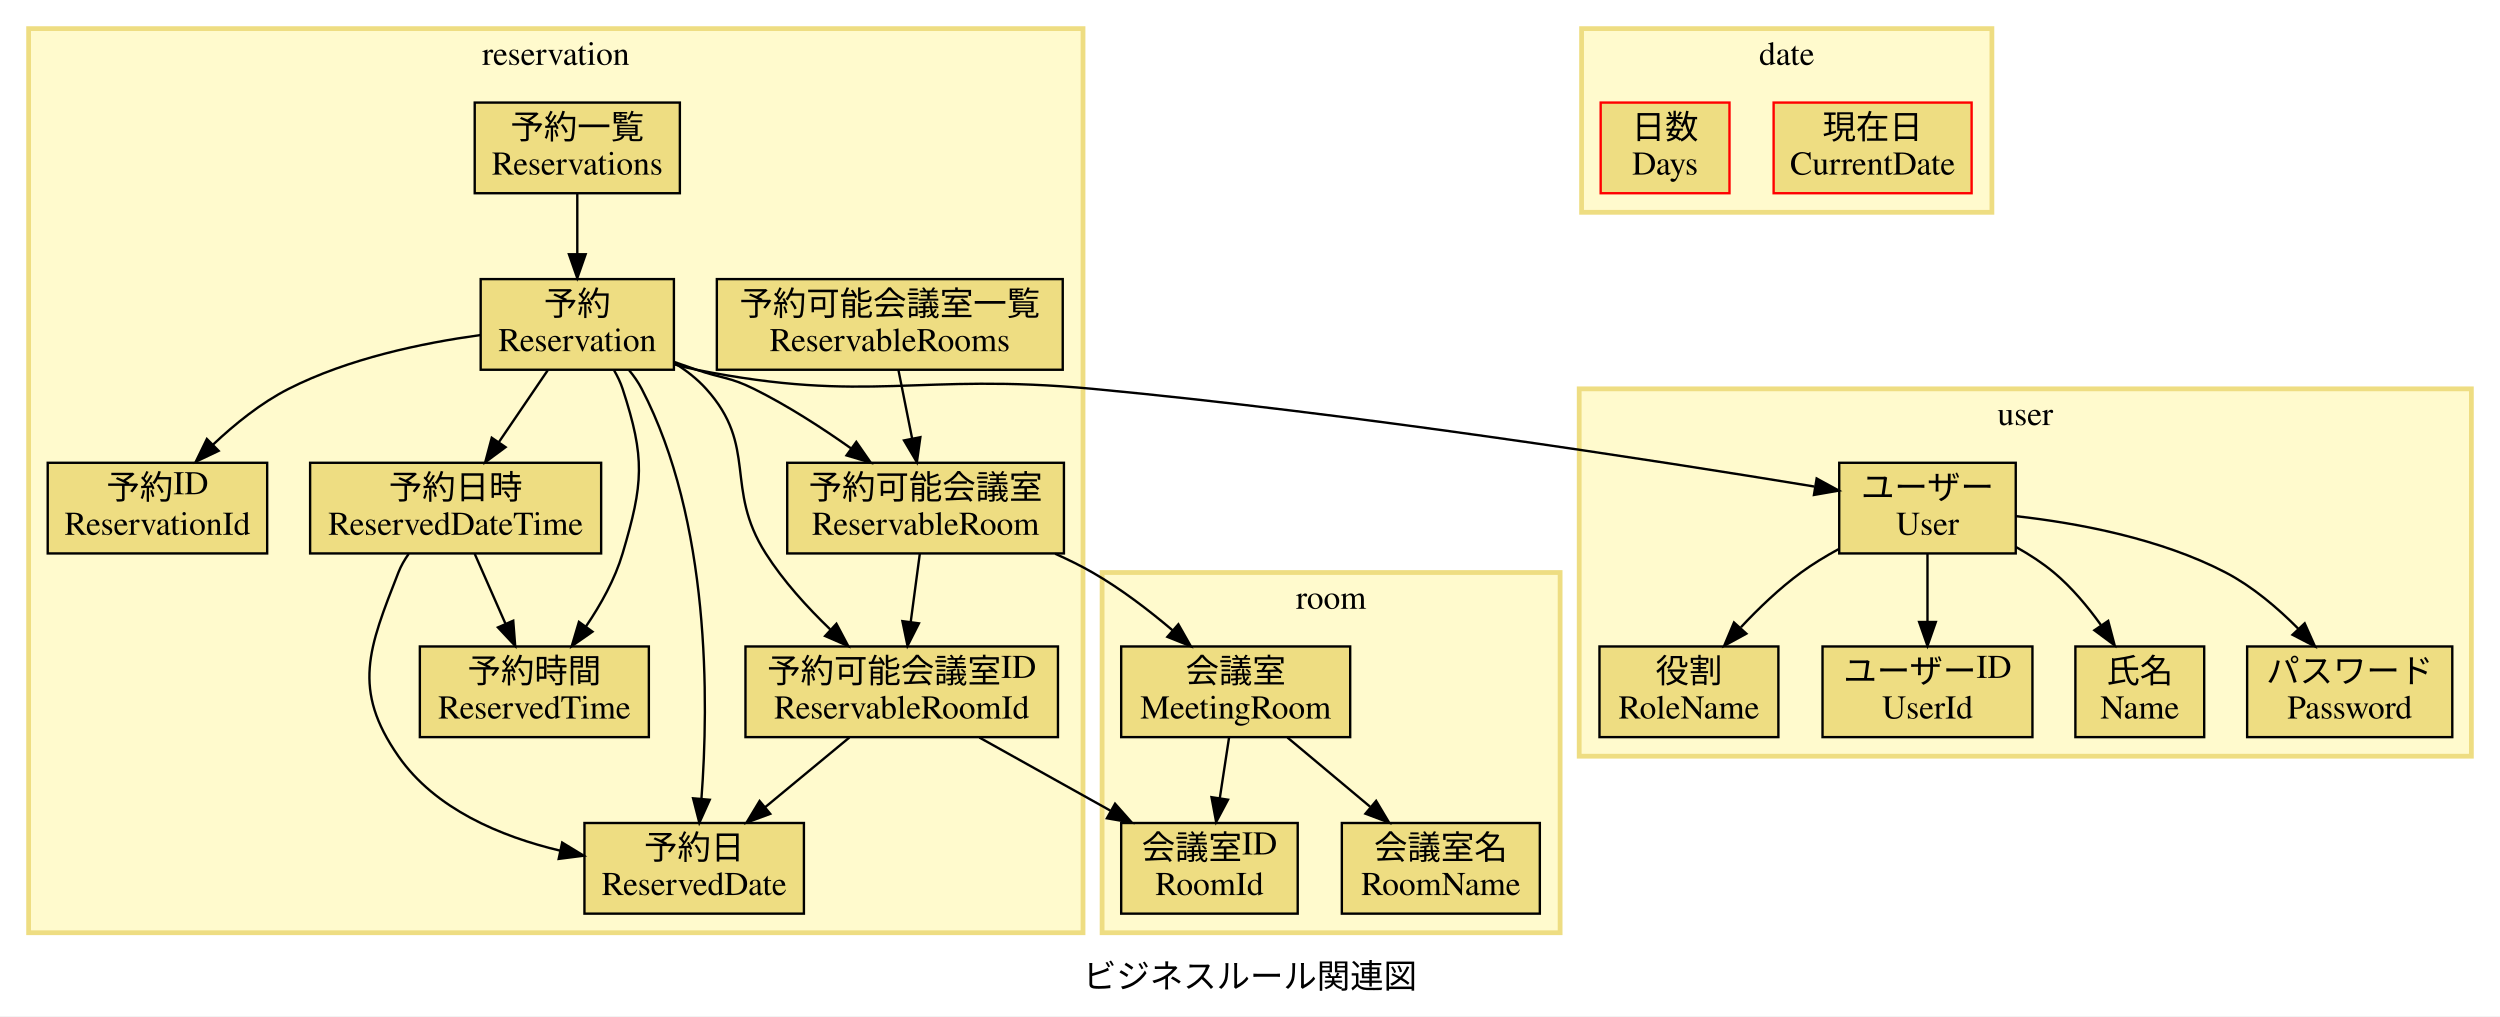
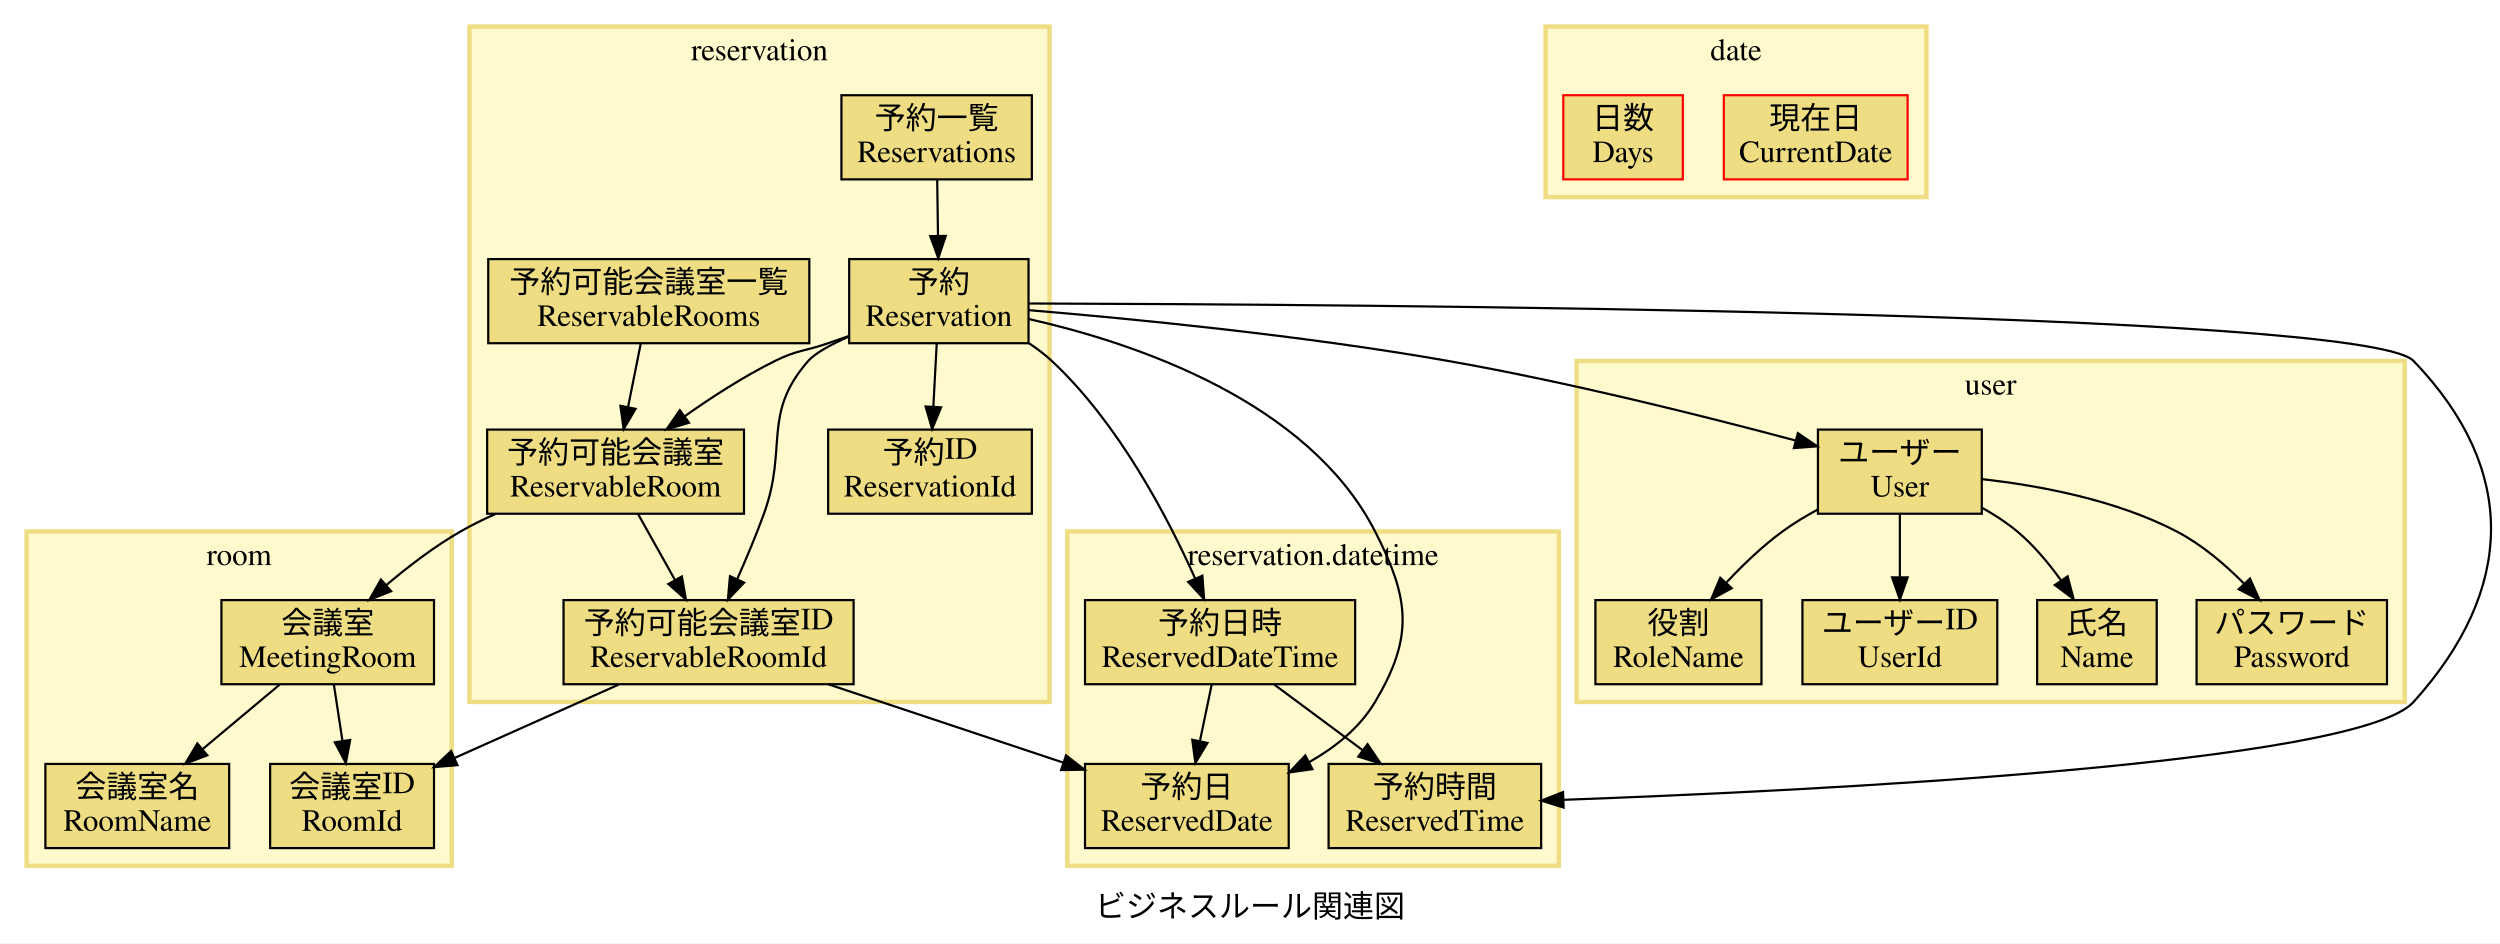
- <svg xmlns="http://www.w3.org/2000/svg" width="1048px" height="426px" viewBox="0.00 0.00 1048.00 426.00">
+ <svg xmlns="http://www.w3.org/2000/svg" width="1129px" height="426px" viewBox="0.00 0.00 1129.03 426.00">
  <g id="graph0" class="graph" transform="scale(1.0 1.0) rotate(0) translate(4 422)">
-     <polygon fill="white" stroke="transparent" points="-4,4 -4,-422 1044,-422 1044,4 -4,4" />
-     <text text-anchor="middle" x="520" y="-7.8" font-family="Times,serif" font-size="14.00">ビジネスルール関連図</text>
+     <polygon fill="white" stroke="transparent" points="-4,4 -4,-422 1125.03,-422 1125.03,4 -4,4" />
+     <text text-anchor="middle" x="560.51" y="-7.8" font-family="Times,serif" font-size="14.00">ビジネスルール関連図</text>
    <g id="clust1" class="cluster">
-       <polygon fill="lemonchiffon" stroke="#eedd82" stroke-width="2" points="8,-31 8,-410 450,-410 450,-31 8,-31" />
-       <text text-anchor="middle" x="229" y="-394.8" font-family="Times,serif" font-size="14.00">reservation</text>
+       <polygon fill="lemonchiffon" stroke="#eedd82" stroke-width="2" points="208,-105 208,-410 470,-410 470,-105 208,-105" />
+       <text text-anchor="middle" x="339" y="-394.8" font-family="Times,serif" font-size="14.00">reservation</text>
    </g>
    <g id="clust2" class="cluster">
-       <polygon fill="lemonchiffon" stroke="#eedd82" stroke-width="2" points="458,-31 458,-182 650,-182 650,-31 458,-31" />
-       <text text-anchor="middle" x="554" y="-166.8" font-family="Times,serif" font-size="14.00">room</text>
+       <polygon fill="lemonchiffon" stroke="#eedd82" stroke-width="2" points="478,-31 478,-182 700,-182 700,-31 478,-31" />
+       <text text-anchor="middle" x="589" y="-166.8" font-family="Times,serif" font-size="14.00">
+                 reservation.datetime
+             </text>
    </g>
    <g id="clust3" class="cluster">
-       <polygon fill="lemonchiffon" stroke="#eedd82" stroke-width="2" points="658,-105 658,-259 1032,-259 1032,-105 658,-105" />
-       <text text-anchor="middle" x="845" y="-243.8" font-family="Times,serif" font-size="14.00">user</text>
+       <polygon fill="lemonchiffon" stroke="#eedd82" stroke-width="2" points="8,-31 8,-182 200,-182 200,-31 8,-31" />
+       <text text-anchor="middle" x="104" y="-166.8" font-family="Times,serif" font-size="14.00">room</text>
    </g>
    <g id="clust4" class="cluster">
-       <polygon fill="lemonchiffon" stroke="#eedd82" stroke-width="2" points="659,-333 659,-410 831,-410 831,-333 659,-333" />
-       <text text-anchor="middle" x="745" y="-394.8" font-family="Times,serif" font-size="14.00">date</text>
+       <polygon fill="lemonchiffon" stroke="#eedd82" stroke-width="2" points="708,-105 708,-259 1082,-259 1082,-105 708,-105" />
+       <text text-anchor="middle" x="895" y="-243.8" font-family="Times,serif" font-size="14.00">user</text>
+     </g>
+     <g id="clust5" class="cluster">
+       <polygon fill="lemonchiffon" stroke="#eedd82" stroke-width="2" points="694,-333 694,-410 866,-410 866,-333 694,-333" />
+       <text text-anchor="middle" x="780" y="-394.8" font-family="Times,serif" font-size="14.00">date</text>
    </g>
    <g id="node1" class="node">
-       <polygon fill="#eedd82" stroke="black" points="442,-228 326,-228 326,-190 442,-190 442,-228" />
-       <text text-anchor="middle" x="384" y="-212.8" font-family="Times,serif" font-size="14.00">予約可能会議室</text>
-       <text text-anchor="middle" x="384" y="-197.8" font-family="Times,serif" font-size="14.00">ReservableRoom
+       <polygon fill="#eedd82" stroke="black" points="332,-228 216,-228 216,-190 332,-190 332,-228" />
+       <text text-anchor="middle" x="274" y="-212.8" font-family="Times,serif" font-size="14.00">予約可能会議室</text>
+       <text text-anchor="middle" x="274" y="-197.8" font-family="Times,serif" font-size="14.00">ReservableRoom
            </text>
    </g>
    <g id="node2" class="node">
-       <polygon fill="#eedd82" stroke="black" points="439.5,-151 308.5,-151 308.5,-113 439.5,-113 439.5,-151" />
-       <text text-anchor="middle" x="374" y="-135.8" font-family="Times,serif" font-size="14.00">予約可能会議室ID</text>
-       <text text-anchor="middle" x="374" y="-120.8" font-family="Times,serif" font-size="14.00">ReservableRoomId
+       <polygon fill="#eedd82" stroke="black" points="381.5,-151 250.5,-151 250.5,-113 381.5,-113 381.5,-151" />
+       <text text-anchor="middle" x="316" y="-135.8" font-family="Times,serif" font-size="14.00">予約可能会議室ID</text>
+       <text text-anchor="middle" x="316" y="-120.8" font-family="Times,serif" font-size="14.00">ReservableRoomId
            </text>
    </g>
    <g id="edge4" class="edge">
-       <path fill="none" stroke="black" d="M381.58,-189.84C380.43,-181.25 379.04,-170.79 377.76,-161.19" />
-       <polygon fill="black" stroke="black" points="381.22,-160.7 376.43,-151.25 374.29,-161.62 381.22,-160.7" />
+       <path fill="none" stroke="black" d="M284.17,-189.84C289.13,-180.97 295.22,-170.12 300.73,-160.27" />
+       <polygon fill="black" stroke="black" points="303.95,-161.68 305.78,-151.25 297.84,-158.26 303.95,-161.68" />
    </g>
    <g id="node10" class="node">
-       <polygon fill="#eedd82" stroke="black" points="562,-151 466,-151 466,-113 562,-113 562,-151" />
-       <text text-anchor="middle" x="514" y="-135.8" font-family="Times,serif" font-size="14.00">会議室</text>
-       <text text-anchor="middle" x="514" y="-120.8" font-family="Times,serif" font-size="14.00">MeetingRoom</text>
+       <polygon fill="#eedd82" stroke="black" points="192,-151 96,-151 96,-113 192,-113 192,-151" />
+       <text text-anchor="middle" x="144" y="-135.8" font-family="Times,serif" font-size="14.00">会議室</text>
+       <text text-anchor="middle" x="144" y="-120.8" font-family="Times,serif" font-size="14.00">MeetingRoom</text>
    </g>
    <g id="edge5" class="edge">
-       <path fill="none" stroke="black" d="M438.32,-189.87C443.73,-187.46 449.05,-184.84 454,-182 465.79,-175.25 477.61,-166.2 487.61,-157.71" />
-       <polygon fill="black" stroke="black" points="489.97,-160.3 495.2,-151.08 485.37,-155.02 489.97,-160.3" />
+       <path fill="none" stroke="black" d="M219.68,-189.87C214.27,-187.46 208.95,-184.84 204,-182 192.21,-175.25 180.39,-166.2 170.39,-157.71" />
+       <polygon fill="black" stroke="black" points="172.63,-155.02 162.8,-151.08 168.03,-160.3 172.63,-155.02" />
    </g>
    <g id="node7" class="node">
-       <polygon fill="#eedd82" stroke="black" points="333,-77 241,-77 241,-39 333,-39 333,-77" />
-       <text text-anchor="middle" x="287" y="-61.8" font-family="Times,serif" font-size="14.00">予約日</text>
-       <text text-anchor="middle" x="287" y="-46.8" font-family="Times,serif" font-size="14.00">ReservedDate</text>
+       <polygon fill="#eedd82" stroke="black" points="578,-77 486,-77 486,-39 578,-39 578,-77" />
+       <text text-anchor="middle" x="532" y="-61.8" font-family="Times,serif" font-size="14.00">予約日</text>
+       <text text-anchor="middle" x="532" y="-46.8" font-family="Times,serif" font-size="14.00">ReservedDate</text>
    </g>
    <g id="edge8" class="edge">
-       <path fill="none" stroke="black" d="M352.05,-112.83C341.33,-103.96 328.28,-93.16 316.69,-83.57" />
-       <polygon fill="black" stroke="black" points="318.88,-80.84 308.95,-77.16 314.42,-86.23 318.88,-80.84" />
+       <path fill="none" stroke="black" d="M370.23,-112.92C402.5,-102.17 443.38,-88.54 475.97,-77.68" />
+       <polygon fill="black" stroke="black" points="477.42,-80.88 485.8,-74.4 475.21,-74.24 477.42,-80.88" />
    </g>
    <g id="node11" class="node">
-       <polygon fill="#eedd82" stroke="black" points="540,-77 466,-77 466,-39 540,-39 540,-77" />
-       <text text-anchor="middle" x="503" y="-61.8" font-family="Times,serif" font-size="14.00">会議室ID</text>
-       <text text-anchor="middle" x="503" y="-46.8" font-family="Times,serif" font-size="14.00">RoomId</text>
+       <polygon fill="#eedd82" stroke="black" points="192,-77 118,-77 118,-39 192,-39 192,-77" />
+       <text text-anchor="middle" x="155" y="-61.8" font-family="Times,serif" font-size="14.00">会議室ID</text>
+       <text text-anchor="middle" x="155" y="-46.8" font-family="Times,serif" font-size="14.00">RoomId</text>
    </g>
    <g id="edge9" class="edge">
-       <path fill="none" stroke="black" d="M406.55,-112.83C423.2,-103.54 443.66,-92.12 461.44,-82.2" />
-       <polygon fill="black" stroke="black" points="463.43,-85.09 470.46,-77.16 460.02,-78.98 463.43,-85.09" />
+       <path fill="none" stroke="black" d="M275.37,-112.83C252.86,-102.76 224.77,-90.2 201.4,-79.75" />
+       <polygon fill="black" stroke="black" points="202.59,-76.45 192.03,-75.56 199.73,-82.84 202.59,-76.45" />
    </g>
    <g id="node3" class="node">
-       <polygon fill="#eedd82" stroke="black" points="441.5,-305 296.5,-305 296.5,-267 441.5,-267 441.5,-305" />
-       <text text-anchor="middle" x="369" y="-289.8" font-family="Times,serif" font-size="14.00">予約可能会議室一覧</text>
-       <text text-anchor="middle" x="369" y="-274.8" font-family="Times,serif" font-size="14.00">ReservableRooms
+       <polygon fill="#eedd82" stroke="black" points="361.5,-305 216.5,-305 216.5,-267 361.5,-267 361.5,-305" />
+       <text text-anchor="middle" x="289" y="-289.8" font-family="Times,serif" font-size="14.00">予約可能会議室一覧</text>
+       <text text-anchor="middle" x="289" y="-274.8" font-family="Times,serif" font-size="14.00">ReservableRooms
            </text>
    </g>
    <g id="edge3" class="edge">
-       <path fill="none" stroke="black" d="M372.63,-266.84C374.35,-258.25 376.44,-247.79 378.36,-238.19" />
-       <polygon fill="black" stroke="black" points="381.82,-238.74 380.35,-228.25 374.96,-237.37 381.82,-238.74" />
+       <path fill="none" stroke="black" d="M285.37,-266.84C283.65,-258.25 281.56,-247.79 279.64,-238.19" />
+       <polygon fill="black" stroke="black" points="283.04,-237.37 277.65,-228.25 276.18,-238.74 283.04,-237.37" />
    </g>
    <g id="node4" class="node">
-       <polygon fill="#eedd82" stroke="black" points="278.5,-305 197.5,-305 197.5,-267 278.5,-267 278.5,-305" />
-       <text text-anchor="middle" x="238" y="-289.8" font-family="Times,serif" font-size="14.00">予約</text>
-       <text text-anchor="middle" x="238" y="-274.8" font-family="Times,serif" font-size="14.00">Reservation</text>
+       <polygon fill="#eedd82" stroke="black" points="460.5,-305 379.5,-305 379.5,-267 460.5,-267 460.5,-305" />
+       <text text-anchor="middle" x="420" y="-289.8" font-family="Times,serif" font-size="14.00">予約</text>
+       <text text-anchor="middle" x="420" y="-274.8" font-family="Times,serif" font-size="14.00">Reservation</text>
    </g>
    <g id="edge10" class="edge">
-       <path fill="none" stroke="black" d="M278.63,-270.28C281.8,-269.16 284.95,-268.06 288,-267 298.62,-263.32 301.92,-263.99 312,-259 326.09,-252.02 340.62,-242.63 352.9,-233.93" />
-       <polygon fill="black" stroke="black" points="354.96,-236.76 361.01,-228.06 350.86,-231.09 354.96,-236.76" />
+       <path fill="none" stroke="black" d="M379.37,-270.28C376.2,-269.16 373.05,-268.06 370,-267 359.38,-263.32 356.08,-263.99 346,-259 331.91,-252.02 317.38,-242.63 305.1,-233.93" />
+       <polygon fill="black" stroke="black" points="307.14,-231.09 296.99,-228.06 303.04,-236.76 307.14,-231.09" />
    </g>
    <g id="edge11" class="edge">
-       <path fill="none" stroke="black" d="M278.77,-269.77C283.65,-266.74 288.23,-263.17 292,-259 313.87,-234.8 299.49,-217.52 317,-190 324.35,-178.45 334.41,-167.4 344.03,-158.16" />
-       <polygon fill="black" stroke="black" points="346.63,-160.52 351.59,-151.16 341.88,-155.38 346.63,-160.52" />
+       <path fill="none" stroke="black" d="M379.47,-270.08C371.16,-266.36 364.02,-262.45 361,-259 339.97,-234.97 351.88,-220.02 341,-190 337.45,-180.2 333.02,-169.69 328.89,-160.4" />
+       <polygon fill="black" stroke="black" points="332.05,-158.89 324.73,-151.23 325.67,-161.79 332.05,-158.89" />
    </g>
    <g id="node5" class="node">
-       <polygon fill="#eedd82" stroke="black" points="108,-228 16,-228 16,-190 108,-190 108,-228" />
-       <text text-anchor="middle" x="62" y="-212.8" font-family="Times,serif" font-size="14.00">予約ID</text>
-       <text text-anchor="middle" x="62" y="-197.8" font-family="Times,serif" font-size="14.00">ReservationId
+       <polygon fill="#eedd82" stroke="black" points="462,-228 370,-228 370,-190 462,-190 462,-228" />
+       <text text-anchor="middle" x="416" y="-212.8" font-family="Times,serif" font-size="14.00">予約ID</text>
+       <text text-anchor="middle" x="416" y="-197.8" font-family="Times,serif" font-size="14.00">ReservationId
            </text>
    </g>
    <g id="edge12" class="edge">
-       <path fill="none" stroke="black" d="M197.3,-281.53C172.96,-278.2 142,-271.69 117,-259 105.42,-253.12 94.37,-244.19 85.25,-235.56" />
-       <polygon fill="black" stroke="black" points="87.65,-233.01 78.08,-228.46 82.72,-237.98 87.65,-233.01" />
+       <path fill="none" stroke="black" d="M419.03,-266.84C418.58,-258.34 418.03,-248.01 417.52,-238.5" />
+       <polygon fill="black" stroke="black" points="421,-238.05 416.97,-228.25 414.01,-238.42 421,-238.05" />
    </g>
    <g id="edge13" class="edge">
-       <path fill="none" stroke="black" d="M259.65,-266.89C261.71,-264.42 263.56,-261.77 265,-259 293.86,-203.5 293.11,-127.78 290.05,-87.28" />
-       <polygon fill="black" stroke="black" points="293.52,-86.74 289.17,-77.08 286.54,-87.34 293.52,-86.74" />
+       <path fill="none" stroke="black" d="M460.78,-277.9C509.12,-266.96 586.91,-240.73 617,-182 632.61,-151.54 634.52,-134.4 617,-105 610.09,-93.4 599.12,-84.55 587.33,-77.86" />
+       <polygon fill="black" stroke="black" points="588.7,-74.63 578.21,-73.16 585.49,-80.85 588.7,-74.63" />
    </g>
    <g id="node8" class="node">
-       <polygon fill="#eedd82" stroke="black" points="248,-228 126,-228 126,-190 248,-190 248,-228" />
-       <text text-anchor="middle" x="187" y="-212.8" font-family="Times,serif" font-size="14.00">予約日時</text>
-       <text text-anchor="middle" x="187" y="-197.8" font-family="Times,serif" font-size="14.00">ReservedDateTime
+       <polygon fill="#eedd82" stroke="black" points="608,-151 486,-151 486,-113 608,-113 608,-151" />
+       <text text-anchor="middle" x="547" y="-135.8" font-family="Times,serif" font-size="14.00">予約日時</text>
+       <text text-anchor="middle" x="547" y="-120.8" font-family="Times,serif" font-size="14.00">ReservedDateTime
            </text>
    </g>
    <g id="edge14" class="edge">
-       <path fill="none" stroke="black" d="M225.65,-266.84C219.5,-257.79 211.93,-246.67 205.13,-236.67" />
-       <polygon fill="black" stroke="black" points="207.93,-234.55 199.41,-228.25 202.14,-238.49 207.93,-234.55" />
+       <path fill="none" stroke="black" d="M460.67,-267C464.36,-264.58 467.87,-261.91 471,-259 500.97,-231.09 523.21,-188.73 535.65,-160.95" />
+       <polygon fill="black" stroke="black" points="539.01,-162 539.78,-151.44 532.59,-159.21 539.01,-162" />
    </g>
    <g id="node9" class="node">
-       <polygon fill="#eedd82" stroke="black" points="268,-151 172,-151 172,-113 268,-113 268,-151" />
-       <text text-anchor="middle" x="220" y="-135.8" font-family="Times,serif" font-size="14.00">予約時間</text>
-       <text text-anchor="middle" x="220" y="-120.8" font-family="Times,serif" font-size="14.00">ReservedTime
-             </text>
+       <polygon fill="#eedd82" stroke="black" points="692,-77 596,-77 596,-39 692,-39 692,-77" />
+       <text text-anchor="middle" x="644" y="-61.8" font-family="Times,serif" font-size="14.00">予約時間</text>
+       <text text-anchor="middle" x="644" y="-46.8" font-family="Times,serif" font-size="14.00">ReservedTime</text>
    </g>
    <g id="edge15" class="edge">
-       <path fill="none" stroke="black" d="M253.42,-266.75C254.88,-264.27 256.13,-261.66 257,-259 266.52,-229.85 265.71,-219.4 257,-190 253.8,-179.2 247.84,-168.52 241.63,-159.39" />
-       <polygon fill="black" stroke="black" points="244.36,-157.2 235.67,-151.14 238.69,-161.3 244.36,-157.2" />
+       <path fill="none" stroke="black" d="M460.63,-284.95C601.9,-284.57 1064.27,-281.6 1086,-259 1133.44,-209.67 1131.82,-155.84 1086,-105 1060.77,-77.01 816.55,-64.95 702.34,-60.81" />
+       <polygon fill="black" stroke="black" points="702.15,-57.3 692.03,-60.44 701.9,-64.29 702.15,-57.3" />
    </g>
    <g id="node16" class="node">
-       <polygon fill="#eedd82" stroke="black" points="841,-228 767,-228 767,-190 841,-190 841,-228" />
-       <text text-anchor="middle" x="804" y="-212.8" font-family="Times,serif" font-size="14.00">ユーザー</text>
-       <text text-anchor="middle" x="804" y="-197.8" font-family="Times,serif" font-size="14.00">User</text>
+       <polygon fill="#eedd82" stroke="black" points="891,-228 817,-228 817,-190 891,-190 891,-228" />
+       <text text-anchor="middle" x="854" y="-212.8" font-family="Times,serif" font-size="14.00">ユーザー</text>
+       <text text-anchor="middle" x="854" y="-197.8" font-family="Times,serif" font-size="14.00">User</text>
    </g>
    <g id="edge16" class="edge">
-       <path fill="none" stroke="black" d="M278.65,-269.25C281.78,-268.38 284.92,-267.61 288,-267 360.44,-252.55 380.46,-265.91 454,-259 562.72,-248.79 689.44,-229.09 756.58,-218.04" />
-       <polygon fill="black" stroke="black" points="757.54,-221.42 766.84,-216.34 756.4,-214.52 757.54,-221.42" />
+       <path fill="none" stroke="black" d="M460.52,-281.94C506.63,-278.1 584.1,-270.59 650,-259 704.35,-249.44 765.82,-234.03 806.95,-223.05" />
+       <polygon fill="black" stroke="black" points="807.94,-226.4 816.69,-220.43 806.13,-219.64 807.94,-226.4" />
    </g>
    <g id="node6" class="node">
-       <polygon fill="#eedd82" stroke="black" points="281,-379 195,-379 195,-341 281,-341 281,-379" />
-       <text text-anchor="middle" x="238" y="-363.8" font-family="Times,serif" font-size="14.00">予約一覧</text>
-       <text text-anchor="middle" x="238" y="-348.8" font-family="Times,serif" font-size="14.00">Reservations
+       <polygon fill="#eedd82" stroke="black" points="462,-379 376,-379 376,-341 462,-341 462,-379" />
+       <text text-anchor="middle" x="419" y="-363.8" font-family="Times,serif" font-size="14.00">予約一覧</text>
+       <text text-anchor="middle" x="419" y="-348.8" font-family="Times,serif" font-size="14.00">Reservations
            </text>
    </g>
    <g id="edge17" class="edge">
-       <path fill="none" stroke="black" d="M238,-340.83C238,-333.13 238,-323.97 238,-315.42" />
-       <polygon fill="black" stroke="black" points="241.5,-315.41 238,-305.41 234.5,-315.41 241.5,-315.41" />
+       <path fill="none" stroke="black" d="M419.25,-340.83C419.36,-333.13 419.49,-323.97 419.61,-315.42" />
+       <polygon fill="black" stroke="black" points="423.1,-315.46 419.74,-305.41 416.11,-315.36 423.1,-315.46" />
    </g>
    <g id="edge6" class="edge">
-       <path fill="none" stroke="black" d="M167.34,-189.84C165.59,-187.38 164.07,-184.75 163,-182 150.54,-150.13 143.46,-133.09 163,-105 178.4,-82.87 205.75,-71.36 230.86,-65.39" />
-       <polygon fill="black" stroke="black" points="231.66,-68.8 240.71,-63.29 230.2,-61.95 231.66,-68.8" />
+       <path fill="none" stroke="black" d="M543.21,-112.83C541.61,-105.13 539.7,-95.97 537.92,-87.42" />
+       <polygon fill="black" stroke="black" points="541.3,-86.49 535.84,-77.41 534.45,-87.92 541.3,-86.49" />
    </g>
    <g id="edge7" class="edge">
-       <path fill="none" stroke="black" d="M194.99,-189.84C198.85,-181.07 203.57,-170.34 207.87,-160.58" />
-       <polygon fill="black" stroke="black" points="211.15,-161.81 211.97,-151.25 204.74,-158.99 211.15,-161.81" />
+       <path fill="none" stroke="black" d="M571.48,-112.83C583.54,-103.88 598.25,-92.96 611.27,-83.3" />
+       <polygon fill="black" stroke="black" points="613.59,-85.93 619.53,-77.16 609.41,-80.31 613.59,-85.93" />
    </g>
    <g id="edge1" class="edge">
-       <path fill="none" stroke="black" d="M511.22,-112.83C510.05,-105.13 508.65,-95.97 507.34,-87.42" />
-       <polygon fill="black" stroke="black" points="510.78,-86.77 505.81,-77.41 503.86,-87.83 510.78,-86.77" />
+       <path fill="none" stroke="black" d="M146.78,-112.83C147.95,-105.13 149.35,-95.97 150.66,-87.42" />
+       <polygon fill="black" stroke="black" points="154.14,-87.83 152.19,-77.41 147.22,-86.77 154.14,-87.83" />
    </g>
    <g id="node12" class="node">
-       <polygon fill="#eedd82" stroke="black" points="641.5,-77 558.5,-77 558.5,-39 641.5,-39 641.5,-77" />
-       <text text-anchor="middle" x="600" y="-61.8" font-family="Times,serif" font-size="14.00">会議室名</text>
-       <text text-anchor="middle" x="600" y="-46.8" font-family="Times,serif" font-size="14.00">RoomName</text>
+       <polygon fill="#eedd82" stroke="black" points="99.5,-77 16.5,-77 16.5,-39 99.5,-39 99.5,-77" />
+       <text text-anchor="middle" x="58" y="-61.8" font-family="Times,serif" font-size="14.00">会議室名</text>
+       <text text-anchor="middle" x="58" y="-46.8" font-family="Times,serif" font-size="14.00">RoomName</text>
    </g>
    <g id="edge2" class="edge">
-       <path fill="none" stroke="black" d="M535.7,-112.83C546.19,-104.05 558.95,-93.37 570.32,-83.85" />
-       <polygon fill="black" stroke="black" points="572.88,-86.27 578.31,-77.16 568.39,-80.9 572.88,-86.27" />
+       <path fill="none" stroke="black" d="M122.3,-112.83C111.81,-104.05 99.05,-93.37 87.68,-83.85" />
+       <polygon fill="black" stroke="black" points="89.61,-80.9 79.69,-77.16 85.12,-86.27 89.61,-80.9" />
    </g>
    <g id="node13" class="node">
-       <polygon fill="#eedd82" stroke="black" points="920,-151 866,-151 866,-113 920,-113 920,-151" />
-       <text text-anchor="middle" x="893" y="-135.8" font-family="Times,serif" font-size="14.00">氏名</text>
-       <text text-anchor="middle" x="893" y="-120.8" font-family="Times,serif" font-size="14.00">Name</text>
+       <polygon fill="#eedd82" stroke="black" points="970,-151 916,-151 916,-113 970,-113 970,-151" />
+       <text text-anchor="middle" x="943" y="-135.8" font-family="Times,serif" font-size="14.00">氏名</text>
+       <text text-anchor="middle" x="943" y="-120.8" font-family="Times,serif" font-size="14.00">Name</text>
    </g>
    <g id="node14" class="node">
-       <polygon fill="#eedd82" stroke="black" points="1024,-151 938,-151 938,-113 1024,-113 1024,-151" />
-       <text text-anchor="middle" x="981" y="-135.8" font-family="Times,serif" font-size="14.00">パスワード</text>
-       <text text-anchor="middle" x="981" y="-120.8" font-family="Times,serif" font-size="14.00">Password</text>
+       <polygon fill="#eedd82" stroke="black" points="1074,-151 988,-151 988,-113 1074,-113 1074,-151" />
+       <text text-anchor="middle" x="1031" y="-135.8" font-family="Times,serif" font-size="14.00">パスワード</text>
+       <text text-anchor="middle" x="1031" y="-120.8" font-family="Times,serif" font-size="14.00">Password</text>
    </g>
    <g id="node15" class="node">
-       <polygon fill="#eedd82" stroke="black" points="741.5,-151 666.5,-151 666.5,-113 741.5,-113 741.5,-151" />
-       <text text-anchor="middle" x="704" y="-135.8" font-family="Times,serif" font-size="14.00">役割</text>
-       <text text-anchor="middle" x="704" y="-120.8" font-family="Times,serif" font-size="14.00">RoleName</text>
+       <polygon fill="#eedd82" stroke="black" points="791.5,-151 716.5,-151 716.5,-113 791.5,-113 791.5,-151" />
+       <text text-anchor="middle" x="754" y="-135.8" font-family="Times,serif" font-size="14.00">役割</text>
+       <text text-anchor="middle" x="754" y="-120.8" font-family="Times,serif" font-size="14.00">RoleName</text>
    </g>
    <g id="edge18" class="edge">
-       <path fill="none" stroke="black" d="M841.06,-192.71C846.69,-189.59 852.2,-186.01 857,-182 864.41,-175.8 871.13,-167.77 876.7,-160.01" />
-       <polygon fill="black" stroke="black" points="879.76,-161.72 882.47,-151.47 873.97,-157.79 879.76,-161.72" />
+       <path fill="none" stroke="black" d="M891.06,-192.71C896.69,-189.59 902.2,-186.01 907,-182 914.41,-175.8 921.13,-167.77 926.7,-160.01" />
+       <polygon fill="black" stroke="black" points="929.76,-161.72 932.47,-151.47 923.97,-157.79 929.76,-161.72" />
    </g>
    <g id="edge19" class="edge">
-       <path fill="none" stroke="black" d="M841.06,-205.63C866.92,-202.73 901.58,-196.29 929,-182 940.23,-176.15 950.77,-167.17 959.39,-158.49" />
-       <polygon fill="black" stroke="black" points="962.12,-160.7 966.44,-151.03 957.03,-155.9 962.12,-160.7" />
+       <path fill="none" stroke="black" d="M891.06,-205.63C916.92,-202.73 951.58,-196.29 979,-182 990.23,-176.15 1000.77,-167.17 1009.39,-158.49" />
+       <polygon fill="black" stroke="black" points="1012.12,-160.7 1016.44,-151.03 1007.03,-155.9 1012.12,-160.7" />
    </g>
    <g id="edge20" class="edge">
-       <path fill="none" stroke="black" d="M766.82,-191.85C761.33,-188.87 755.88,-185.57 751,-182 742.01,-175.43 733.25,-167.03 725.78,-159.05" />
-       <polygon fill="black" stroke="black" points="728.07,-156.37 718.77,-151.29 722.88,-161.06 728.07,-156.37" />
+       <path fill="none" stroke="black" d="M816.82,-191.85C811.33,-188.87 805.88,-185.57 801,-182 792.01,-175.43 783.25,-167.03 775.78,-159.05" />
+       <polygon fill="black" stroke="black" points="778.07,-156.37 768.77,-151.29 772.88,-161.06 778.07,-156.37" />
    </g>
    <g id="node17" class="node">
-       <polygon fill="#eedd82" stroke="black" points="848,-151 760,-151 760,-113 848,-113 848,-151" />
-       <text text-anchor="middle" x="804" y="-135.8" font-family="Times,serif" font-size="14.00">ユーザーID</text>
-       <text text-anchor="middle" x="804" y="-120.8" font-family="Times,serif" font-size="14.00">UserId</text>
+       <polygon fill="#eedd82" stroke="black" points="898,-151 810,-151 810,-113 898,-113 898,-151" />
+       <text text-anchor="middle" x="854" y="-135.8" font-family="Times,serif" font-size="14.00">ユーザーID</text>
+       <text text-anchor="middle" x="854" y="-120.8" font-family="Times,serif" font-size="14.00">UserId</text>
    </g>
    <g id="edge21" class="edge">
-       <path fill="none" stroke="black" d="M804,-189.84C804,-181.34 804,-171.01 804,-161.5" />
-       <polygon fill="black" stroke="black" points="807.5,-161.25 804,-151.25 800.5,-161.25 807.5,-161.25" />
+       <path fill="none" stroke="black" d="M854,-189.84C854,-181.34 854,-171.01 854,-161.5" />
+       <polygon fill="black" stroke="black" points="857.5,-161.25 854,-151.25 850.5,-161.25 857.5,-161.25" />
    </g>
    <g id="node18" class="node">
-       <polygon fill="#eedd82" stroke="red" points="822.5,-379 739.5,-379 739.5,-341 822.5,-341 822.5,-379" />
-       <text text-anchor="middle" x="781" y="-363.8" font-family="Times,serif" font-size="14.00">現在日</text>
-       <text text-anchor="middle" x="781" y="-348.8" font-family="Times,serif" font-size="14.00">CurrentDate</text>
+       <polygon fill="#eedd82" stroke="red" points="857.5,-379 774.5,-379 774.5,-341 857.5,-341 857.5,-379" />
+       <text text-anchor="middle" x="816" y="-363.8" font-family="Times,serif" font-size="14.00">現在日</text>
+       <text text-anchor="middle" x="816" y="-348.8" font-family="Times,serif" font-size="14.00">CurrentDate</text>
    </g>
    <g id="node19" class="node">
-       <polygon fill="#eedd82" stroke="red" points="721,-379 667,-379 667,-341 721,-341 721,-379" />
-       <text text-anchor="middle" x="694" y="-363.8" font-family="Times,serif" font-size="14.00">日数</text>
-       <text text-anchor="middle" x="694" y="-348.8" font-family="Times,serif" font-size="14.00">Days</text>
+       <polygon fill="#eedd82" stroke="red" points="756,-379 702,-379 702,-341 756,-341 756,-379" />
+       <text text-anchor="middle" x="729" y="-363.8" font-family="Times,serif" font-size="14.00">日数</text>
+       <text text-anchor="middle" x="729" y="-348.8" font-family="Times,serif" font-size="14.00">Days</text>
    </g>
  </g>
</svg>
